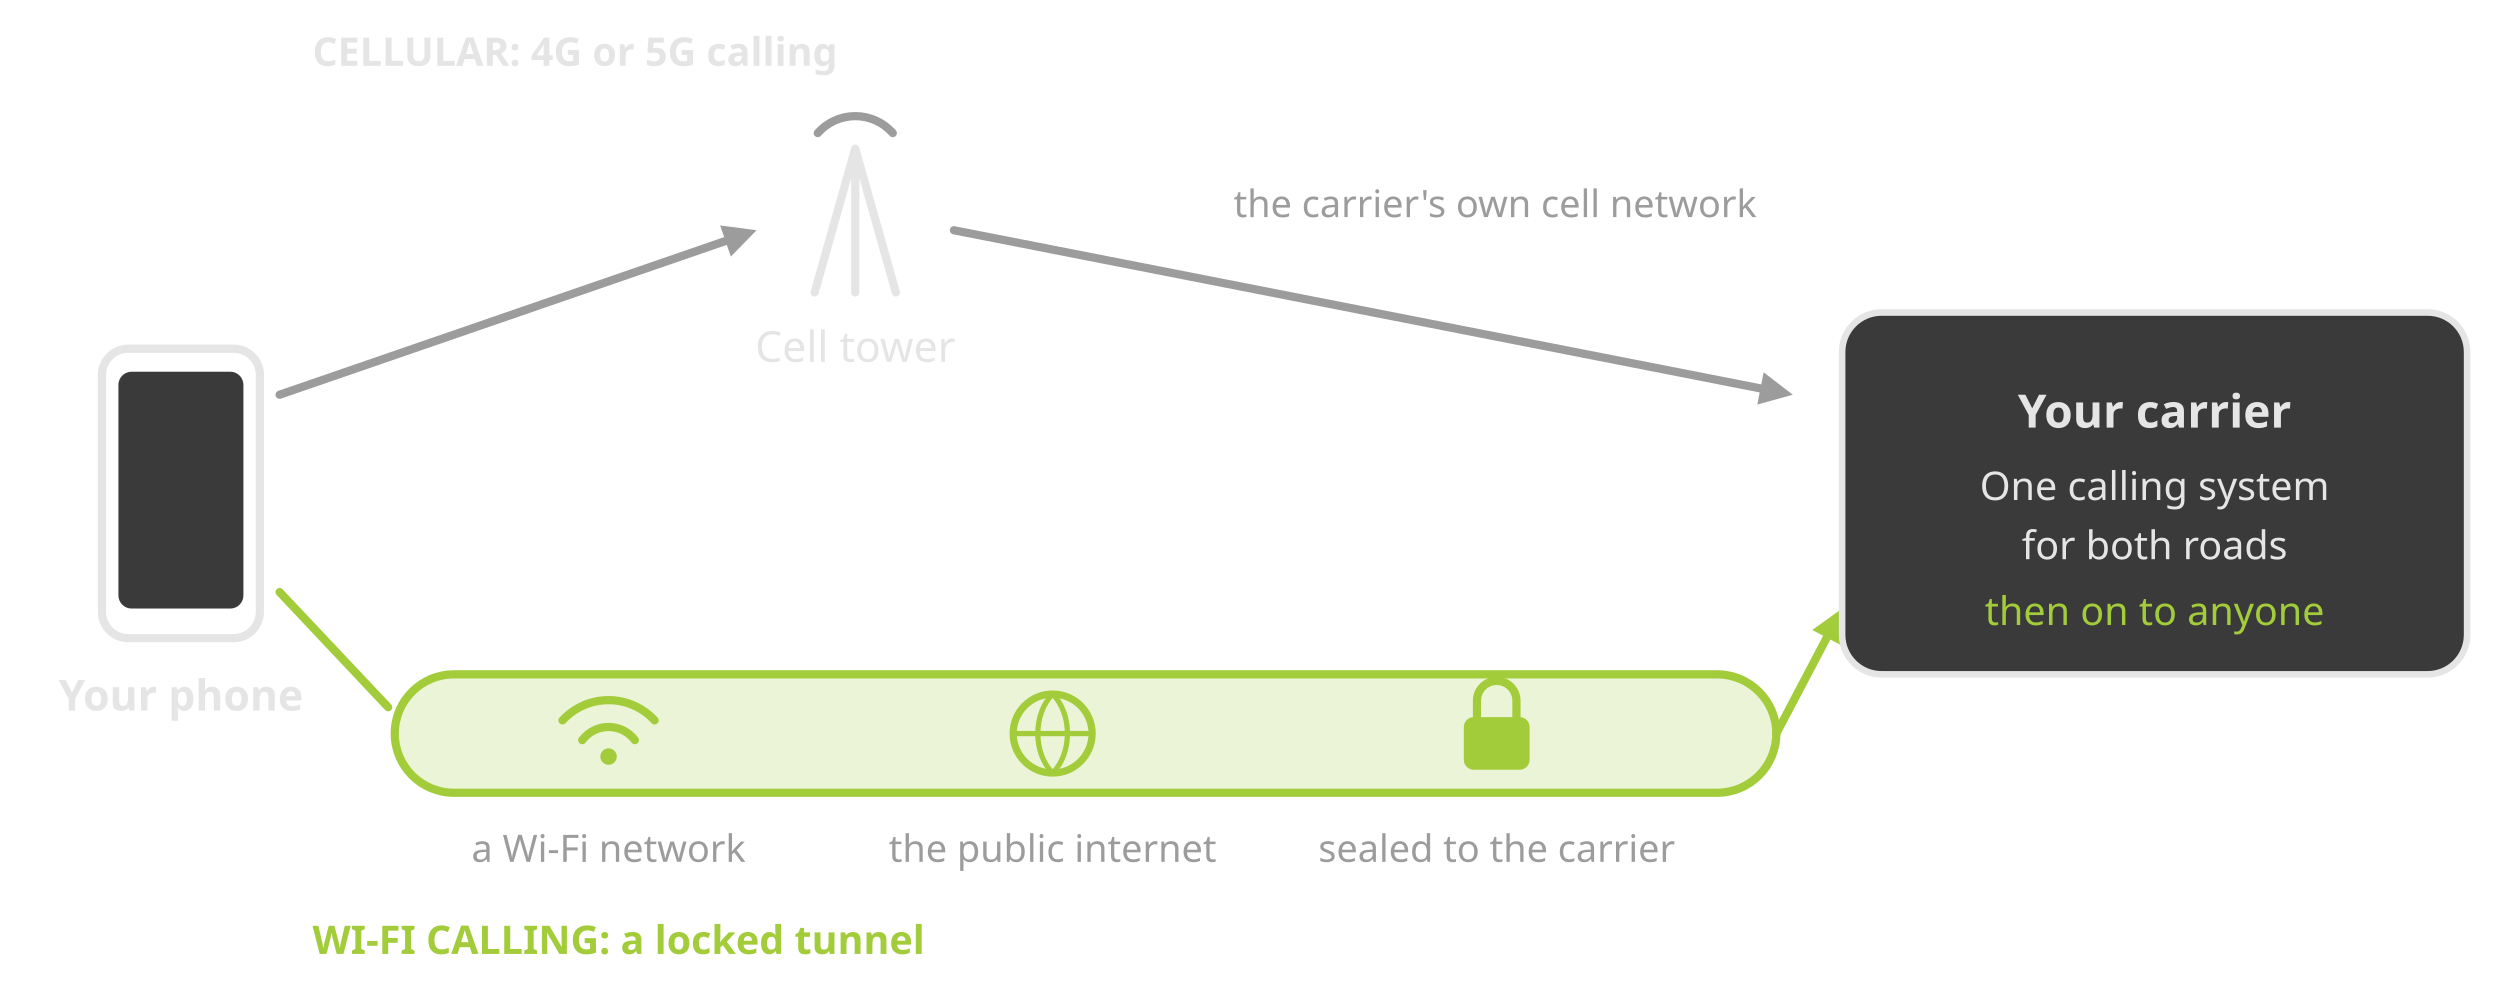
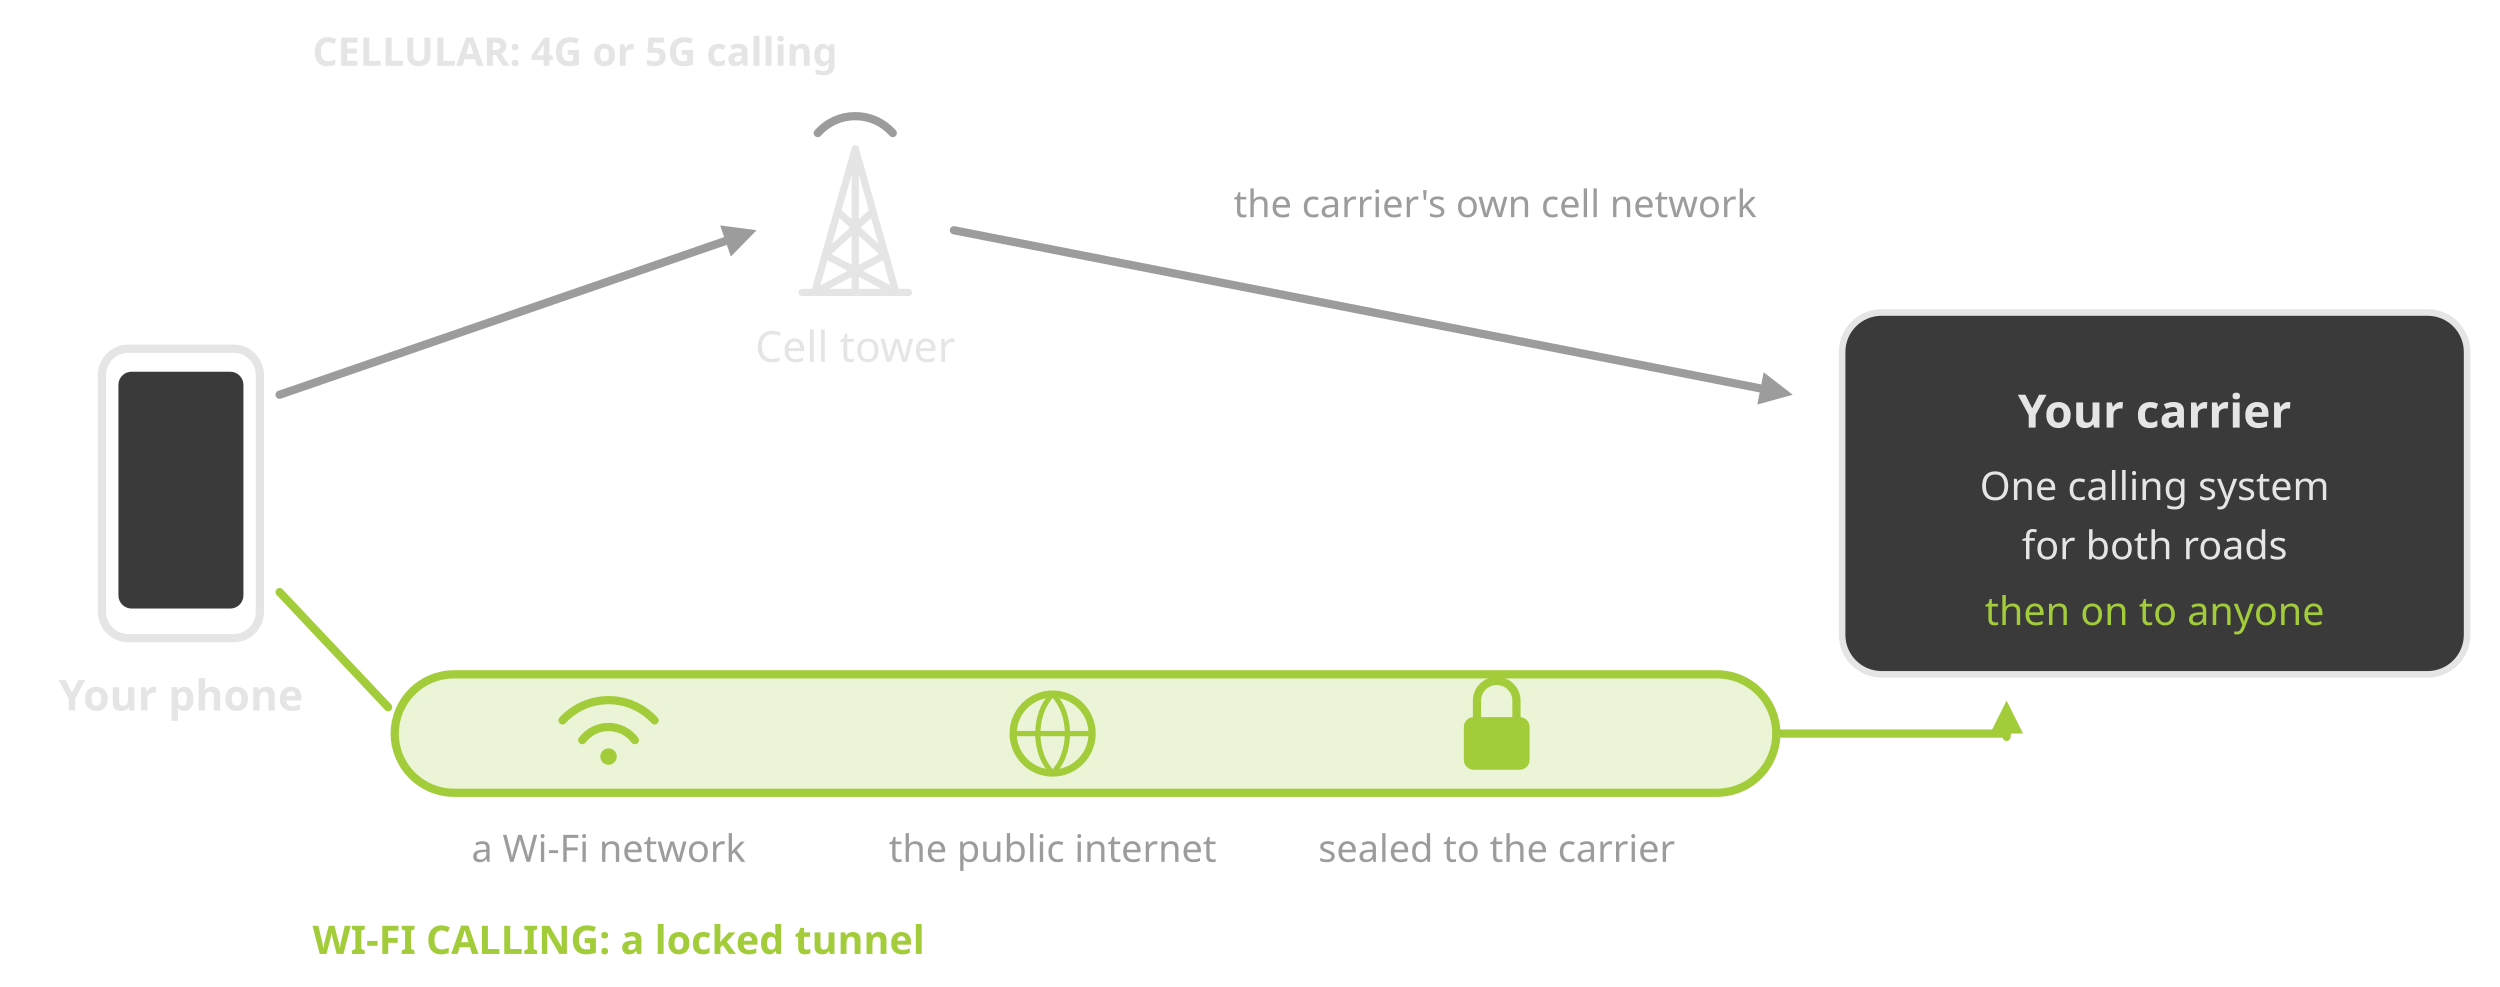
<svg xmlns="http://www.w3.org/2000/svg" viewBox="0 0 760 300" width="760" height="300" role="img" aria-label="Two roads from your phone to your carrier: a cell tower, or a locked tunnel over Wi-Fi and the internet">
  <rect x="31.0" y="106.0" width="48" height="88" rx="8" fill="none" stroke="#E5E5E5" stroke-width="2.5" />
  <rect x="36.0" y="113.0" width="38" height="72" rx="4" fill="#3A3A3A" />
  <text x="55" y="216" font-family="IBM Plex Sans" font-size="13" fill="#E5E5E5" text-anchor="middle" font-weight="600">Your phone</text>
  <text x="95" y="20" font-family="IBM Plex Sans" font-size="12" fill="#E5E5E5" text-anchor="start" font-weight="600">CELLULAR: 4G or 5G calling</text>
  <line x1="85" y1="120" x2="220.55" y2="73.26" stroke="#9C9C9C" stroke-width="2.5" stroke-linecap="round" />
  <path d="M230.00 70.00 L222.18 77.99 L218.92 68.53 Z" fill="#9C9C9C" />
-   <path d="M260 45.2L247.65 88.9M260 45.2L272.35 88.9M260 45.2V88.9" fill="none" stroke="#E5E5E5" stroke-width="2.5" stroke-linecap="round" stroke-linejoin="round" />
+   <path d="M260.0 45.2L247.65 88.9M260.0 45.2L272.35 88.9M260.0 45.2V88.9M254.59 64.2L269.12 77.5M265.42 64.2L250.88 77.5M250.88 77.5L272.35 88.9M269.12 77.5L247.65 88.9M243.85 88.9H276.15" fill="none" stroke="#E5E5E5" stroke-width="2.2" stroke-linecap="round" stroke-linejoin="round" />
  <path d="M248.6 40.45a15.2 15.2 0 0 1 22.8 0" fill="none" stroke="#9C9C9C" stroke-width="2.5" stroke-linecap="round" stroke-linejoin="round" />
  <text x="260" y="110" font-family="IBM Plex Sans" font-size="13" fill="#E5E5E5" text-anchor="middle" font-weight="400">Cell tower</text>
  <line x1="290" y1="70" x2="535.19" y2="118.08" stroke="#9C9C9C" stroke-width="2.5" stroke-linecap="round" />
  <path d="M545.00 120.00 L534.22 122.98 L536.15 113.17 Z" fill="#9C9C9C" />
  <text x="375" y="66" font-family="IBM Plex Sans" font-size="11.5" fill="#9C9C9C" text-anchor="start" font-weight="400">the carrier's own cell network</text>
  <text x="95" y="290" font-family="IBM Plex Sans" font-size="12" fill="#A2CC3A" text-anchor="start" font-weight="600">WI-FI CALLING: a locked tunnel</text>
  <rect x="120" y="205" width="420" height="36" rx="18" fill="#A2CC3A" fill-opacity="0.2" />
  <rect x="120" y="205" width="420" height="36" rx="18" fill="none" stroke="#A2CC3A" stroke-width="2.5" />
  <line x1="85" y1="180" x2="118" y2="215" stroke="#A2CC3A" stroke-width="2.5" stroke-linecap="round" />
  <path d="M171 219a19 19 0 0 1 28 0M177 225a10 10 0 0 1 16 0" fill="none" stroke="#A2CC3A" stroke-width="2.5" stroke-linecap="round" stroke-linejoin="round" />
  <circle cx="185" cy="230" r="2.5" fill="#A2CC3A" />
  <text x="185" y="262" font-family="IBM Plex Sans" font-size="11.5" fill="#9C9C9C" text-anchor="middle" font-weight="400">a Wi-Fi network</text>
  <circle cx="320" cy="223" r="12" fill="none" stroke="#A2CC3A" stroke-width="2.2" />
  <path d="M308 223H332M320 211C314 217 314 229 320 235M320 211C326 217 326 229 320 235" fill="none" stroke="#A2CC3A" stroke-width="1.6" stroke-linecap="round" stroke-linejoin="round" />
  <text x="320" y="262" font-family="IBM Plex Sans" font-size="11.5" fill="#9C9C9C" text-anchor="middle" font-weight="400">the public internet</text>
  <rect x="445" y="218" width="20" height="16" rx="3" fill="#A2CC3A" />
  <path d="M449 218v-5a6 6 0 0 1 12 0v5" fill="none" stroke="#A2CC3A" stroke-width="2.5" stroke-linecap="round" stroke-linejoin="round" />
  <text x="455" y="262" font-family="IBM Plex Sans" font-size="11.5" fill="#9C9C9C" text-anchor="middle" font-weight="400">sealed to the carrier</text>
-   <line x1="540" y1="223" x2="555.34" y2="193.85" stroke="#A2CC3A" stroke-width="2.5" stroke-linecap="round" />
-   <path d="M560.00 185.00 L559.77 196.18 L550.92 191.52 Z" fill="#A2CC3A" />
+   <path d="M540 223 H610" fill="none" stroke="#A2CC3A" stroke-width="2.5" stroke-linecap="round" stroke-linejoin="round" />
+   <line x1="610" y1="224" x2="610.0" y2="223.0" stroke="#A2CC3A" stroke-width="2.5" stroke-linecap="round" />
+   <path d="M610.00 213.00 L615.00 223.00 L605.00 223.00 Z" fill="#A2CC3A" />
  <rect x="560" y="95" width="190" height="110" rx="12" fill="#3A3A3A" stroke="#E5E5E5" stroke-width="2" />
  <text x="655" y="130" font-family="IBM Plex Sans" font-size="14" fill="#E5E5E5" text-anchor="middle" font-weight="600">Your carrier</text>
  <text x="655" y="152" font-family="IBM Plex Sans" font-size="12" fill="#E5E5E5" text-anchor="middle" font-weight="400">One calling system</text>
  <text x="655" y="170" font-family="IBM Plex Sans" font-size="12" fill="#E5E5E5" text-anchor="middle" font-weight="400">for both roads</text>
  <text x="655" y="190" font-family="IBM Plex Sans" font-size="12" fill="#A2CC3A" text-anchor="middle" font-weight="400">then on to anyone</text>
</svg>
